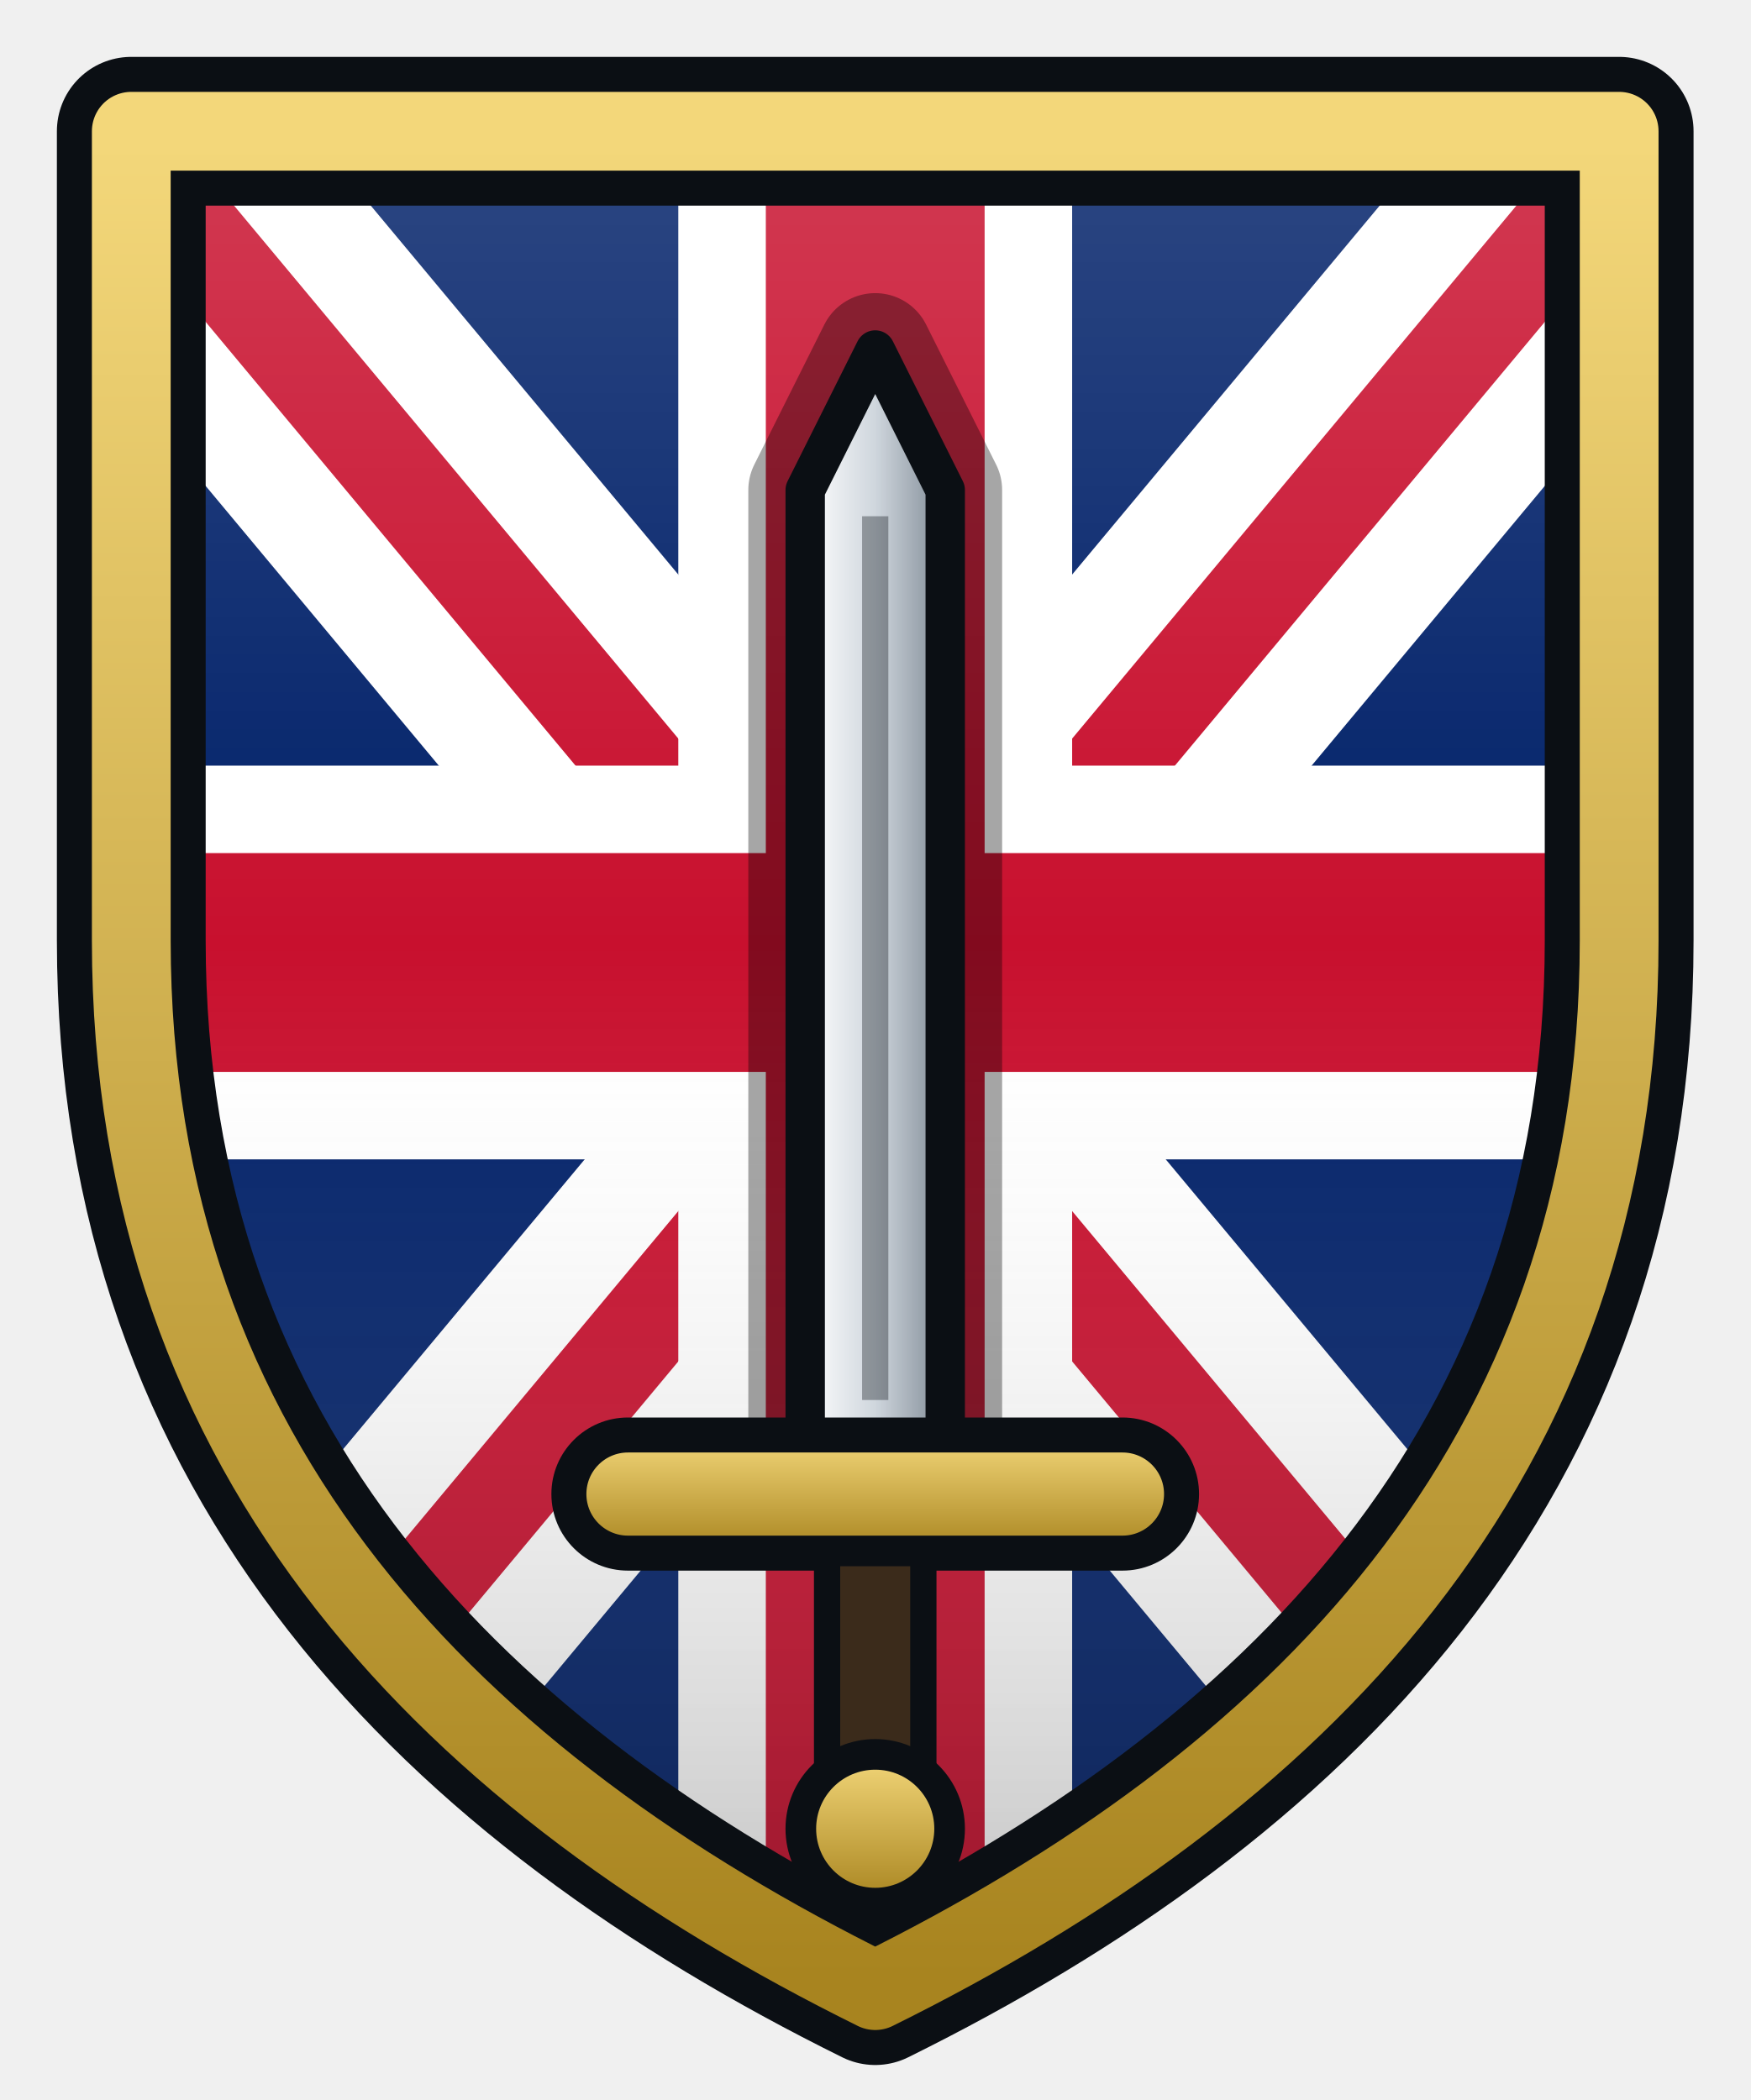
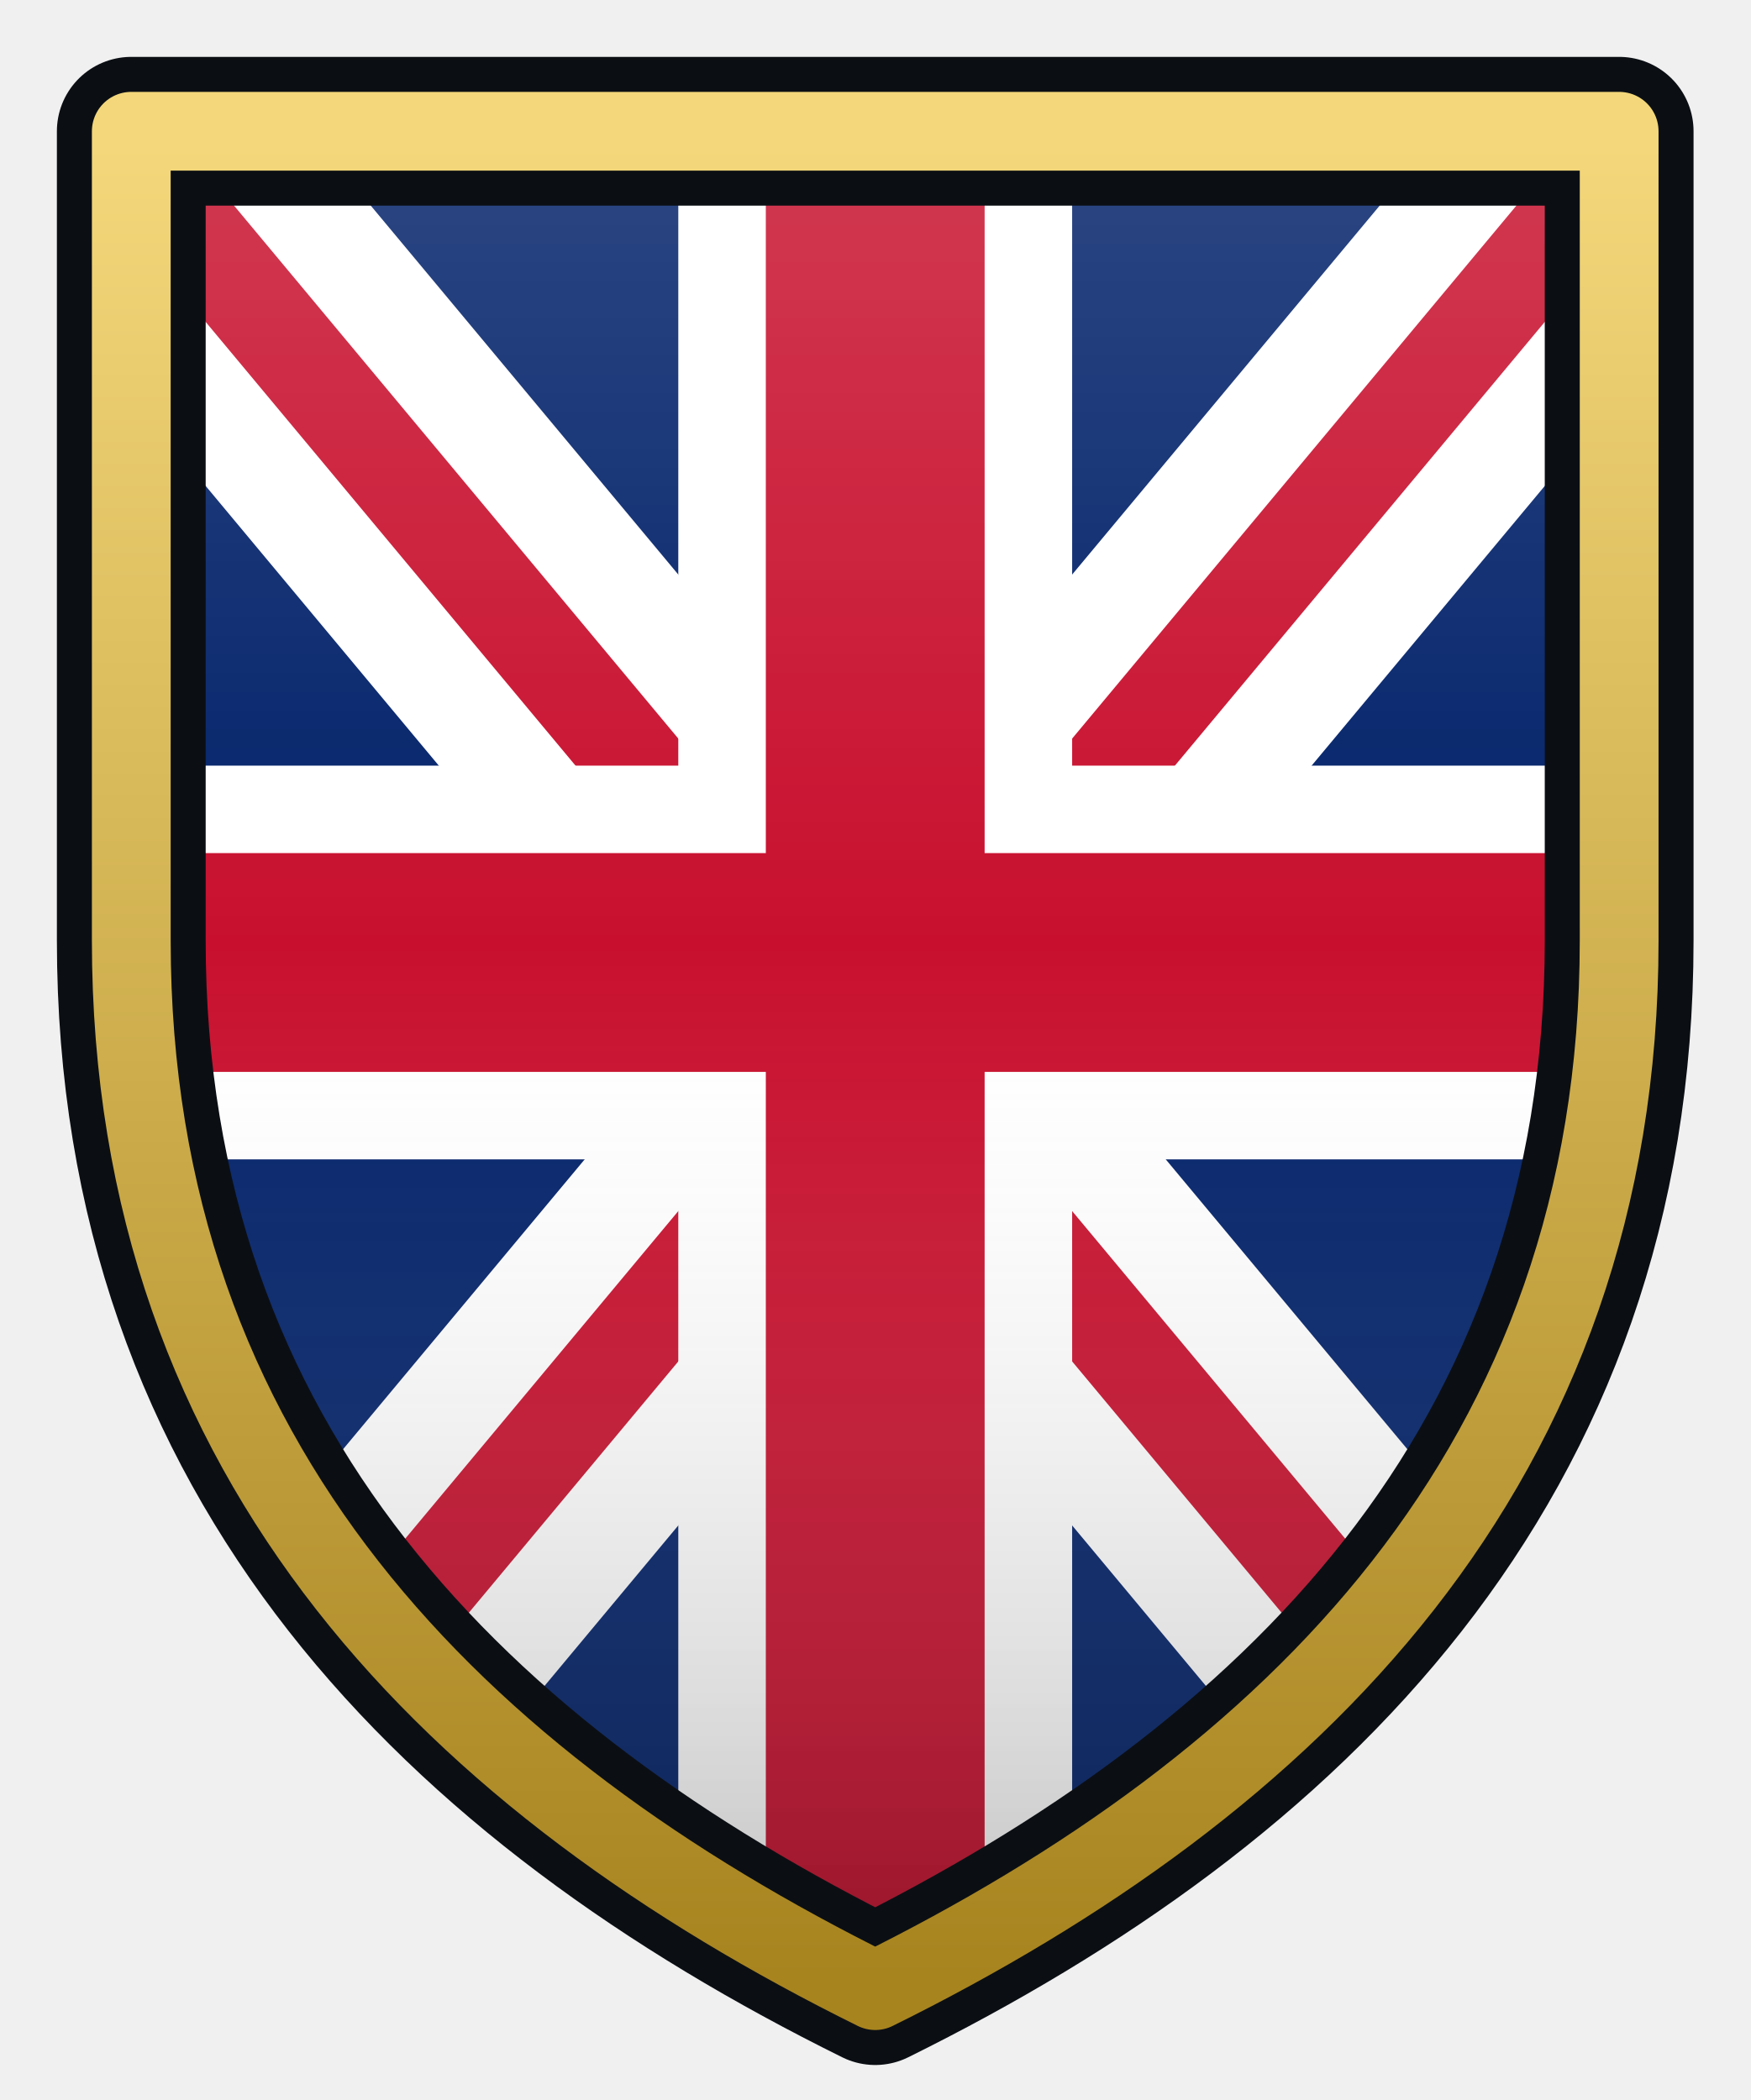
<svg xmlns="http://www.w3.org/2000/svg" viewBox="0 0 40 48" width="40" height="48">
  <defs>
    <clipPath id="c">
      <path d="M3 3H37V21.5C37 33.5 29.5 40.8 20 45.5C10.5 40.8 3 33.5 3 21.5Z" />
    </clipPath>
    <linearGradient id="l" x1="0" y1="0" x2="0" y2="1">
      <stop offset="0" stop-color="#fff" stop-opacity=".2" />
      <stop offset=".45" stop-color="#fff" stop-opacity="0" />
      <stop offset="1" stop-color="#000" stop-opacity=".32" />
-     </linearGradient>
-     <linearGradient id="s" x1="0" y1="0" x2="1" y2="0">
-       <stop offset="0" stop-color="#fff" />
-       <stop offset=".5" stop-color="#cfd6dd" />
-       <stop offset="1" stop-color="#7f8a95" />
    </linearGradient>
    <linearGradient id="g" x1="0" y1="0" x2="0" y2="1">
      <stop offset="0" stop-color="#f3d77a" />
      <stop offset="1" stop-color="#a8841f" />
    </linearGradient>
  </defs>
  <g clip-path="url(#c)">
    <rect width="40" height="48" fill="#012169" />
    <path d="M0 0L40 48M40 0L0 48" stroke="#fff" stroke-width="7" />
    <path d="M0 0L40 48M40 0L0 48" stroke="#c8102e" stroke-width="2.2" />
    <path d="M20 0V48M0 22H40" stroke="#fff" stroke-width="9" />
    <path d="M20 0V48M0 22H40" stroke="#c8102e" stroke-width="5" />
    <rect width="40" height="48" fill="url(#l)" />
  </g>
  <path d="M3 3H37V21.5C37 33.5 29.5 40.8 20 45.5C10.5 40.8 3 33.5 3 21.5Z" fill="none" stroke="#0b0f14" stroke-width="3.4" stroke-linejoin="round" />
  <path d="M3 3H37V21.5C37 33.5 29.5 40.8 20 45.5C10.5 40.8 3 33.5 3 21.5Z" fill="none" stroke="url(#g)" stroke-width="1.8" stroke-linejoin="round" />
-   <path d="M20 8L21.6 11.2V33H18.4V11.2Z" fill="none" stroke="#000" stroke-opacity=".35" stroke-width="2.6" stroke-linejoin="round" />
-   <path d="M20 8L21.6 11.2V33H18.4V11.2Z" fill="url(#s)" stroke="#0b0f14" stroke-width=".9" stroke-linejoin="round" />
-   <path d="M20 11.8V32" stroke="#0b0f14" stroke-opacity=".35" stroke-width=".6" />
-   <rect x="13" y="32.8" width="14" height="2.7" rx="1.35" fill="url(#g)" stroke="#0b0f14" stroke-width=".8" />
-   <rect x="18.9" y="35.5" width="2.2" height="4.9" fill="#3b2b1b" stroke="#0b0f14" stroke-width=".6" />
-   <circle cx="20" cy="41.8" r="1.7" fill="url(#g)" stroke="#0b0f14" stroke-width=".7" />
</svg>
